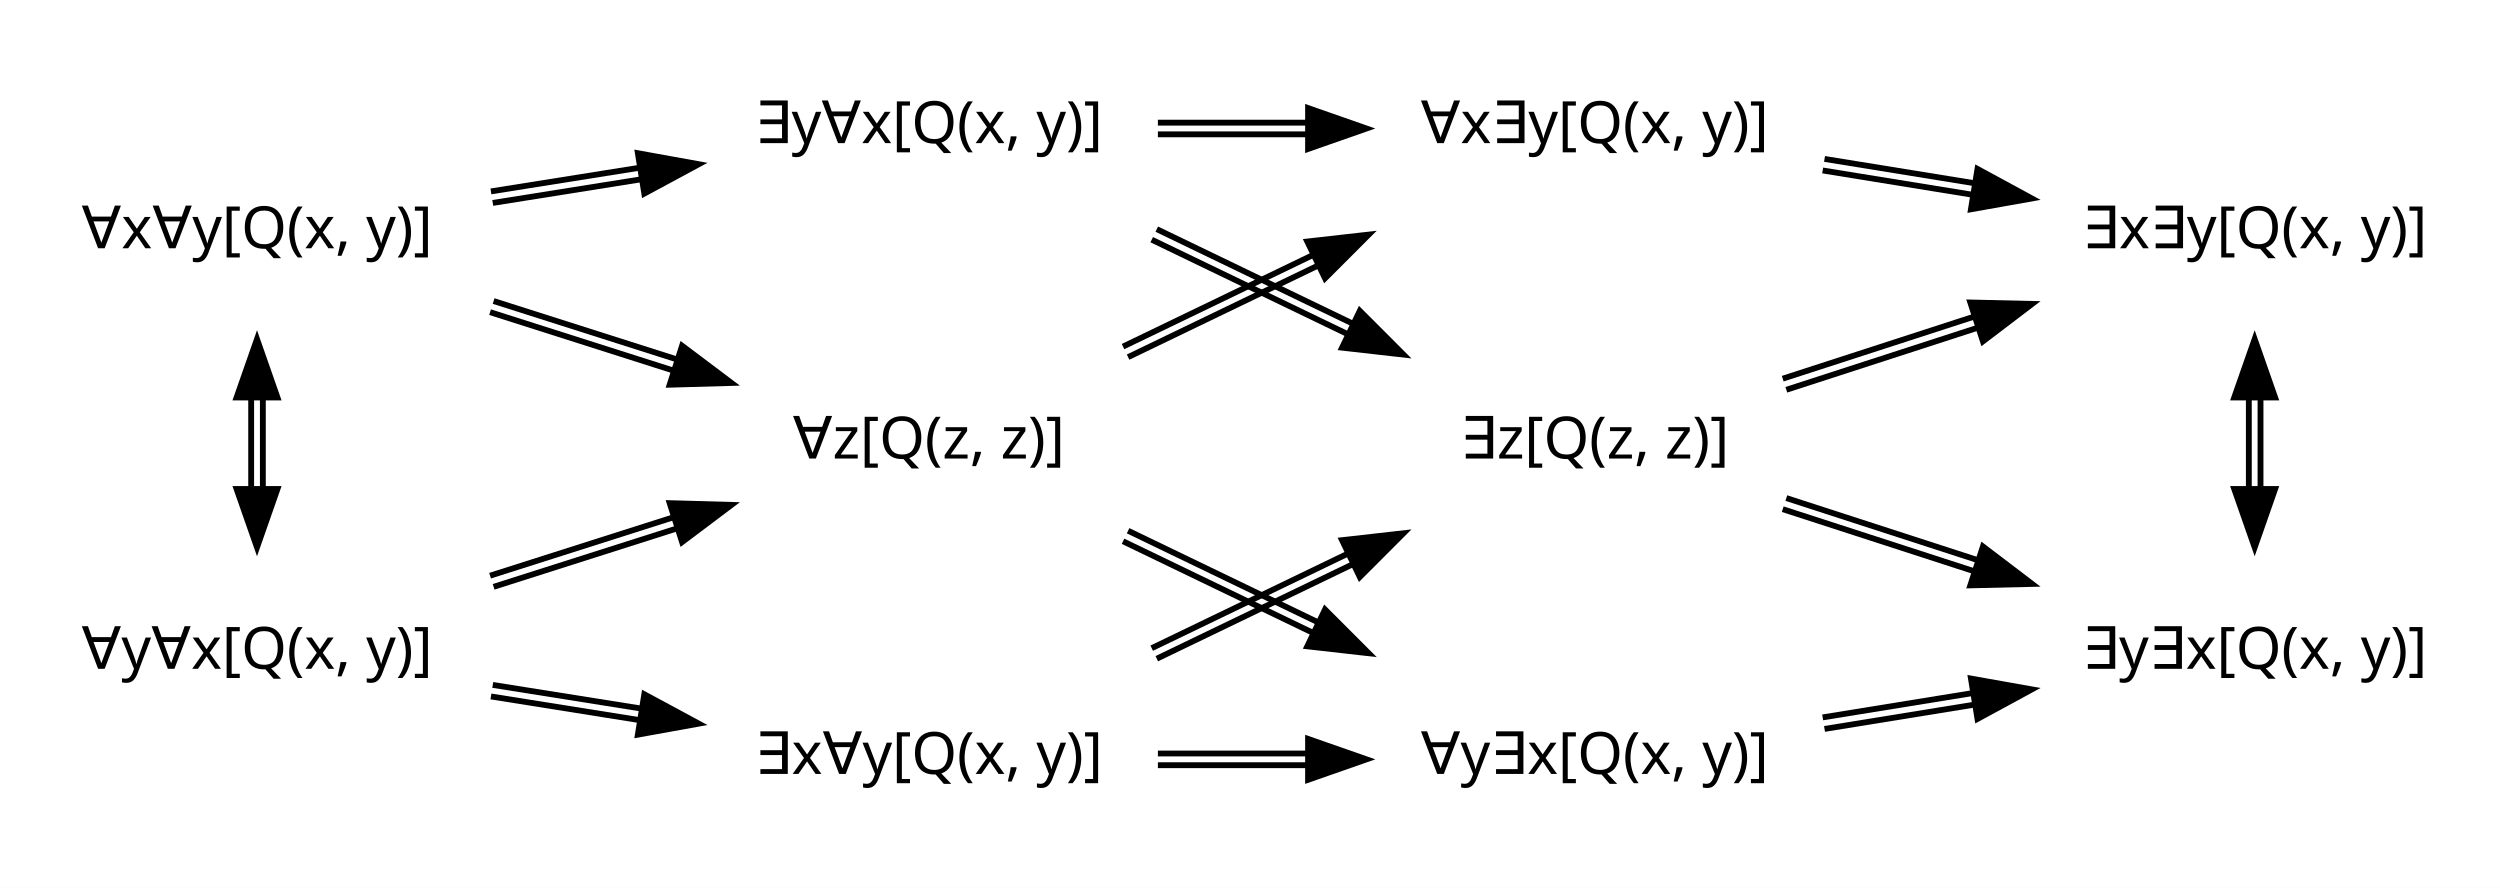
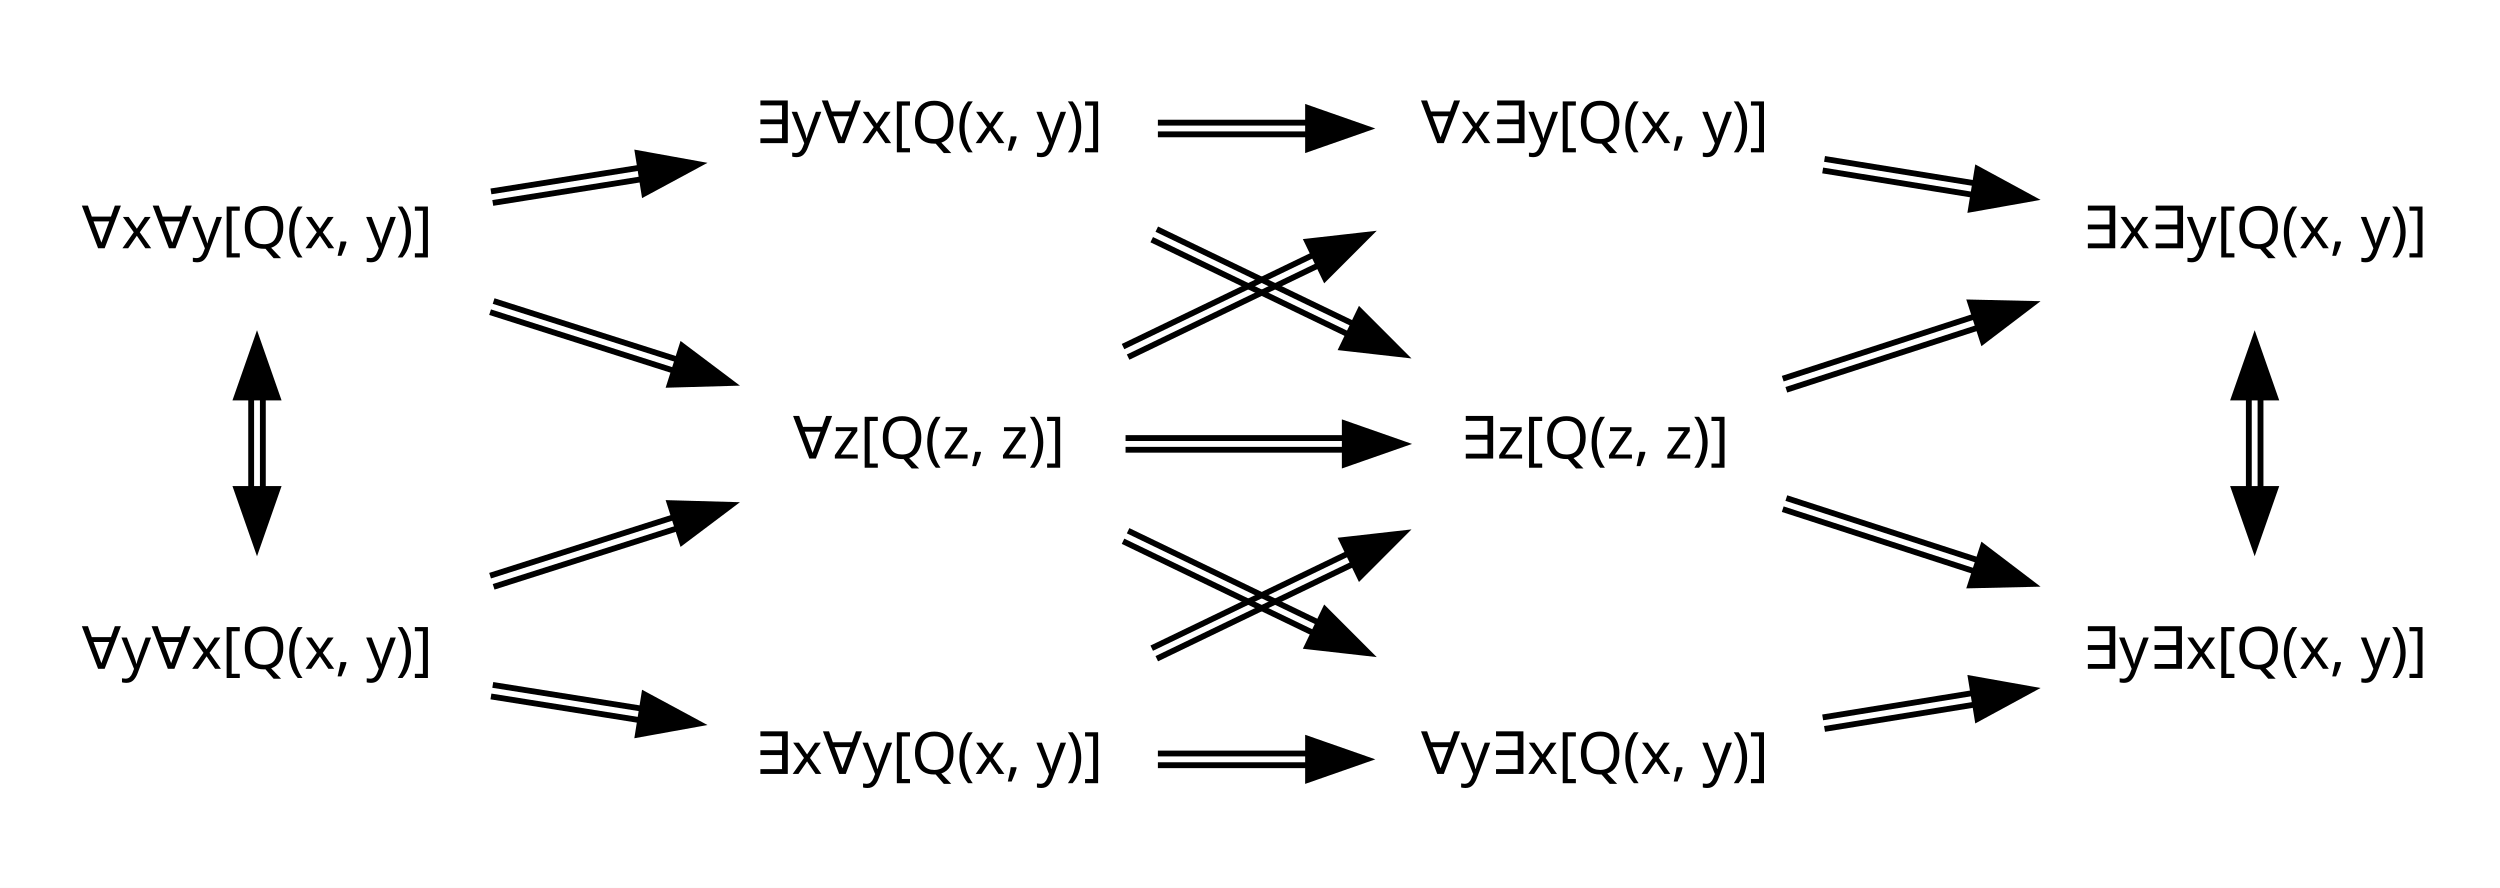
<svg xmlns="http://www.w3.org/2000/svg" width="428pt" height="152pt" viewBox="0.00 0.00 428.00 152.00">
  <g id="graph0" class="graph" transform="scale(1 1) rotate(0) translate(4 148)">
    <polygon fill="white" stroke="none" points="-4,4 -4,-148 424,-148 424,4 -4,4" />
    <g id="node1" class="node">
      <text text-anchor="middle" x="40" y="-105.5" font-family="Consola" font-size="10.00">∀x∀y[Q(x, y)]</text>
    </g>
    <g id="node2" class="node">
      <text text-anchor="middle" x="40" y="-33.5" font-family="Consola" font-size="10.00">∀y∀x[Q(x, y)]</text>
    </g>
    <g id="edge1" class="edge">
      <path fill="none" stroke="black" d="M39,-79.938C39,-74.73 39,-69.522 39,-64.314" />
      <path fill="none" stroke="black" d="M41,-79.938C41,-74.73 41,-69.522 41,-64.314" />
      <polygon fill="black" stroke="black" points="36.5,-79.954 40,-89.954 43.5,-79.954 36.5,-79.954" />
      <polygon fill="black" stroke="black" points="43.5,-64.281 40,-54.281 36.5,-64.281 43.5,-64.281" />
    </g>
    <g id="node3" class="node">
      <text text-anchor="middle" x="155" y="-123.5" font-family="Consola" font-size="10.00">∃y∀x[Q(x, y)]</text>
    </g>
    <g id="edge3" class="edge">
      <path fill="none" stroke="black" d="M80.362,-113.257C88.519,-114.557 97.209,-115.941 105.655,-117.286" />
      <path fill="none" stroke="black" d="M80.047,-115.233C88.205,-116.532 96.894,-117.916 105.341,-119.262" />
      <polygon fill="black" stroke="black" points="105.201,-121.771 115.628,-119.888 106.303,-114.858 105.201,-121.771" />
    </g>
    <g id="node4" class="node">
      <text text-anchor="middle" x="155" y="-69.5" font-family="Consola" font-size="10.00">∀z[Q(z, z)]</text>
    </g>
    <g id="edge6" class="edge">
      <path fill="none" stroke="black" d="M79.901,-94.557C90.046,-91.325 101.013,-87.831 111.312,-84.55" />
      <path fill="none" stroke="black" d="M80.508,-96.463C90.653,-93.231 101.62,-89.737 111.919,-86.456" />
      <polygon fill="black" stroke="black" points="112.771,-88.808 121.236,-82.438 110.646,-82.139 112.771,-88.808" />
    </g>
    <g id="edge9" class="edge">
      <path fill="none" stroke="black" d="M80.508,-47.537C90.653,-50.769 101.62,-54.263 111.919,-57.544" />
      <path fill="none" stroke="black" d="M79.901,-49.443C90.046,-52.675 101.013,-56.169 111.312,-59.45" />
      <polygon fill="black" stroke="black" points="110.646,-61.861 121.236,-61.562 112.771,-55.192 110.646,-61.861" />
    </g>
    <g id="node5" class="node">
      <text text-anchor="middle" x="155" y="-15.5" font-family="Consola" font-size="10.00">∃x∀y[Q(x, y)]</text>
    </g>
    <g id="edge12" class="edge">
      <path fill="none" stroke="black" d="M80.047,-28.767C88.205,-27.468 96.894,-26.084 105.341,-24.738" />
      <path fill="none" stroke="black" d="M80.362,-30.742C88.519,-29.443 97.209,-28.059 105.655,-26.714" />
      <polygon fill="black" stroke="black" points="106.303,-29.142 115.628,-24.112 105.201,-22.229 106.303,-29.142" />
    </g>
    <g id="node6" class="node">
      <text text-anchor="middle" x="269" y="-123.5" font-family="Consola" font-size="10.00">∀x∃y[Q(x, y)]</text>
    </g>
    <g id="edge4" class="edge">
      <path fill="none" stroke="black" d="M194.231,-125C202.43,-125 211.197,-125 219.72,-125" />
      <path fill="none" stroke="black" d="M194.231,-127C202.43,-127 211.197,-127 219.72,-127" />
      <polygon fill="black" stroke="black" points="219.942,-129.5 229.942,-126 219.941,-122.5 219.942,-129.5" />
    </g>
    <g id="node7" class="node">
      <text text-anchor="middle" x="269" y="-69.5" font-family="Consola" font-size="10.00">∃z[Q(z, z)]</text>
    </g>
    <g id="edge7" class="edge">
      <path fill="none" stroke="black" d="M193.172,-106.968C203.887,-101.802 215.612,-96.148 226.521,-90.889" />
      <path fill="none" stroke="black" d="M194.04,-108.769C204.755,-103.603 216.481,-97.95 227.39,-92.69" />
      <polygon fill="black" stroke="black" points="228.798,-94.787 236.285,-87.291 225.758,-88.481 228.798,-94.787" />
    </g>
    <g id="edge10" class="edge">
      <path fill="none" stroke="black" d="M189.13,-86.863C199.32,-91.776 210.762,-97.293 221.717,-102.575" />
      <path fill="none" stroke="black" d="M188.262,-88.665C198.451,-93.578 209.894,-99.095 220.848,-104.376" />
      <polygon fill="black" stroke="black" points="219.804,-106.648 230.332,-107.839 222.844,-100.343 219.804,-106.648" />
    </g>
+     <g id="edge13" class="edge">
+       <path fill="none" stroke="black" d="M188.696,-71C200.399,-71 213.754,-71 226.126,-71" />
+       <path fill="none" stroke="black" d="M188.696,-73C200.399,-73 213.754,-73 226.126,-73" />
+       <polygon fill="black" stroke="black" points="226.228,-75.5 236.228,-72 226.228,-68.5 226.228,-75.5" />
+     </g>
    <g id="node8" class="node">
      <text text-anchor="middle" x="269" y="-15.5" font-family="Consola" font-size="10.00">∀y∃x[Q(x, y)]</text>
    </g>
-     <g id="edge13" class="edge">
+     <g id="edge15" class="edge">
      <path fill="none" stroke="black" d="M188.262,-55.335C198.451,-50.422 209.894,-44.905 220.848,-39.624" />
      <path fill="none" stroke="black" d="M189.13,-57.137C199.32,-52.224 210.762,-46.707 221.717,-41.425" />
      <polygon fill="black" stroke="black" points="222.844,-43.657 230.332,-36.161 219.804,-37.352 222.844,-43.657" />
    </g>
-     <g id="edge15" class="edge">
+     <g id="edge16" class="edge">
      <path fill="none" stroke="black" d="M194.04,-35.231C204.755,-40.397 216.481,-46.05 227.39,-51.31" />
      <path fill="none" stroke="black" d="M193.172,-37.032C203.887,-42.198 215.612,-47.852 226.521,-53.111" />
      <polygon fill="black" stroke="black" points="225.758,-55.519 236.285,-56.709 228.798,-49.213 225.758,-55.519" />
    </g>
-     <g id="edge16" class="edge">
+     <g id="edge17" class="edge">
      <path fill="none" stroke="black" d="M194.231,-17C202.43,-17 211.197,-17 219.72,-17" />
      <path fill="none" stroke="black" d="M194.231,-19C202.43,-19 211.197,-19 219.72,-19" />
      <polygon fill="black" stroke="black" points="219.942,-21.5 229.942,-18 219.941,-14.5 219.942,-21.5" />
    </g>
    <g id="node9" class="node">
      <text text-anchor="middle" x="382" y="-105.5" font-family="Consola" font-size="10.00">∃x∃y[Q(x, y)]</text>
    </g>
    <g id="edge5" class="edge">
      <path fill="none" stroke="black" d="M308.04,-118.818C316.333,-117.473 325.2,-116.036 333.79,-114.643" />
      <path fill="none" stroke="black" d="M308.36,-120.793C316.654,-119.448 325.52,-118.01 334.11,-116.617" />
      <polygon fill="black" stroke="black" points="334.545,-119.079 343.855,-114.023 333.424,-112.169 334.545,-119.079" />
    </g>
    <g id="edge8" class="edge">
      <path fill="none" stroke="black" d="M301.82,-81.269C312.032,-84.581 323.586,-88.328 334.657,-91.919" />
      <path fill="none" stroke="black" d="M301.203,-83.171C311.415,-86.483 322.969,-90.23 334.04,-93.821" />
      <polygon fill="black" stroke="black" points="333.316,-96.215 343.908,-95.97 335.476,-89.556 333.316,-96.215" />
    </g>
    <g id="node10" class="node">
      <text text-anchor="middle" x="382" y="-33.5" font-family="Consola" font-size="10.00">∃y∃x[Q(x, y)]</text>
    </g>
    <g id="edge11" class="edge">
      <path fill="none" stroke="black" d="M301.203,-60.829C311.415,-57.517 322.969,-53.77 334.04,-50.179" />
      <path fill="none" stroke="black" d="M301.82,-62.731C312.032,-59.419 323.586,-55.672 334.657,-52.081" />
      <polygon fill="black" stroke="black" points="335.476,-54.444 343.908,-48.03 333.316,-47.785 335.476,-54.444" />
    </g>
    <g id="edge14" class="edge">
      <path fill="none" stroke="black" d="M308.36,-23.207C316.654,-24.552 325.52,-25.99 334.11,-27.383" />
      <path fill="none" stroke="black" d="M308.04,-25.182C316.333,-26.527 325.2,-27.964 333.79,-29.357" />
      <polygon fill="black" stroke="black" points="333.424,-31.831 343.855,-29.977 334.545,-24.921 333.424,-31.831" />
    </g>
    <g id="edge2" class="edge">
      <path fill="none" stroke="black" d="M381,-79.938C381,-74.73 381,-69.522 381,-64.314" />
      <path fill="none" stroke="black" d="M383,-79.938C383,-74.73 383,-69.522 383,-64.314" />
      <polygon fill="black" stroke="black" points="378.5,-79.954 382,-89.954 385.5,-79.954 378.5,-79.954" />
      <polygon fill="black" stroke="black" points="385.5,-64.281 382,-54.281 378.5,-64.281 385.5,-64.281" />
    </g>
  </g>
</svg>
